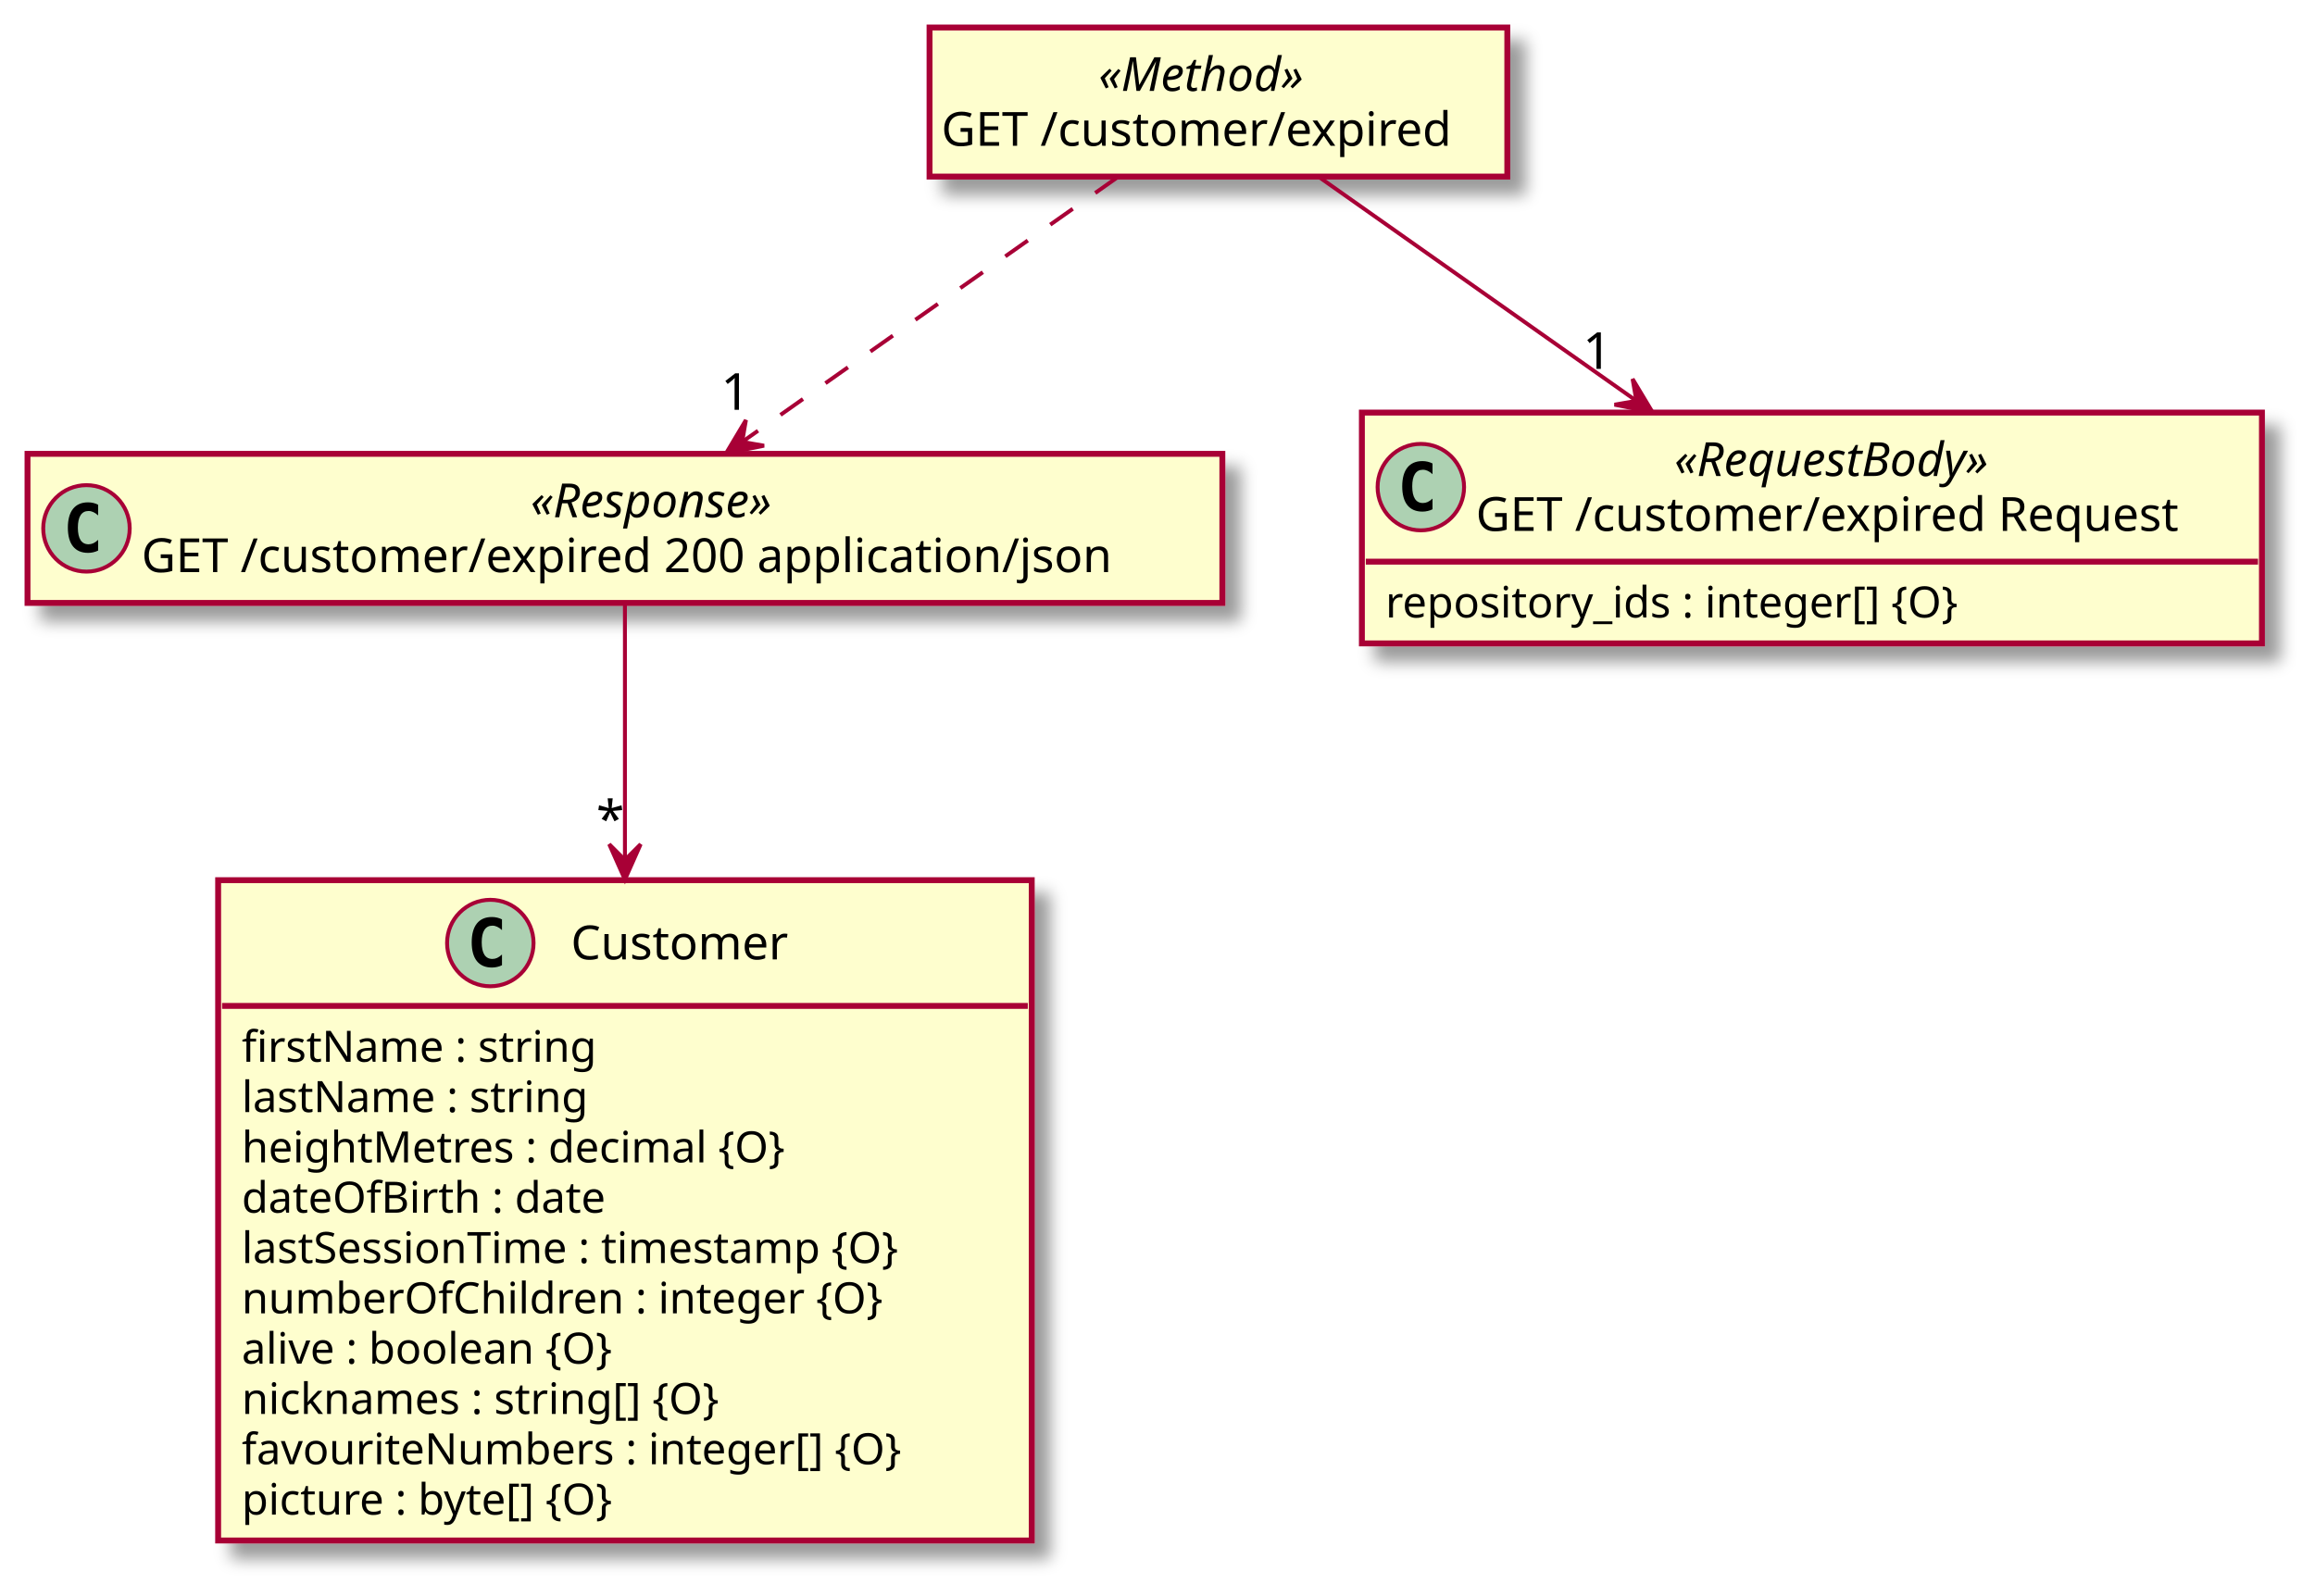
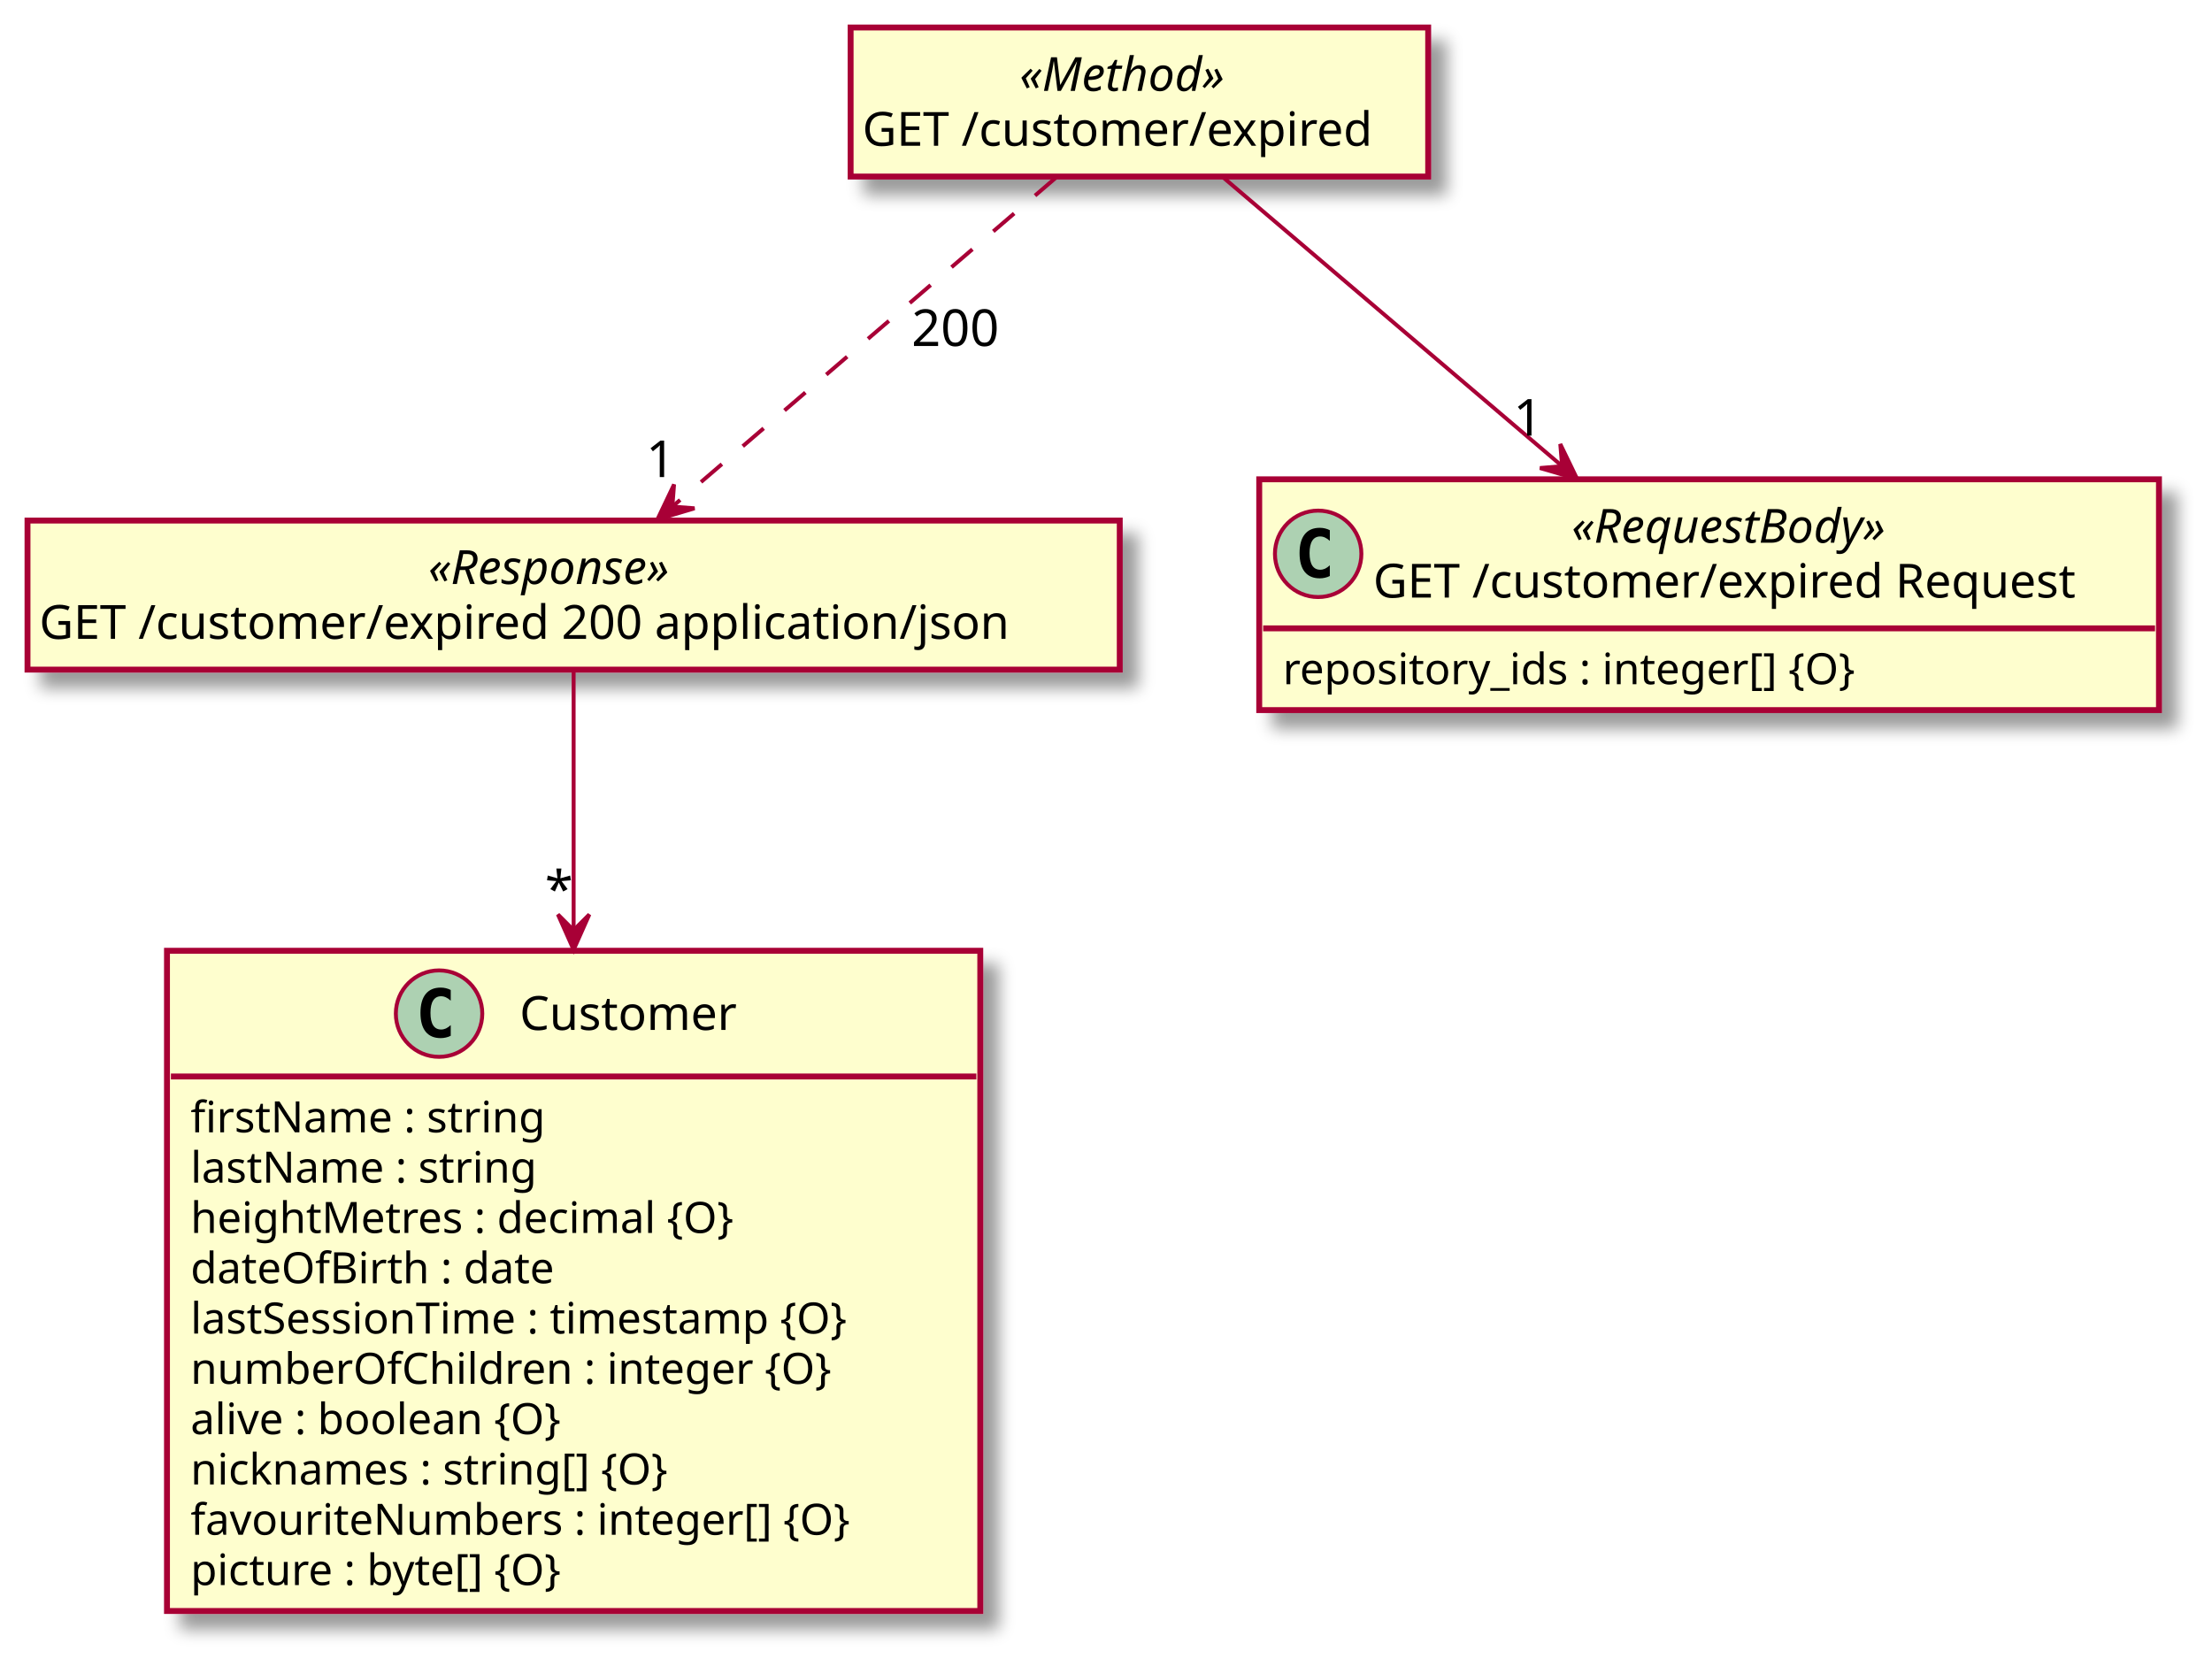
- <svg xmlns="http://www.w3.org/2000/svg" contentScriptType="application/ecmascript" contentStyleType="text/css" height="406px" preserveAspectRatio="none" style="width:589px;height:406px;" version="1.1" viewBox="0 0 589 406" width="589px" zoomAndPan="magnify">
+ <svg xmlns="http://www.w3.org/2000/svg" contentScriptType="application/ecmascript" contentStyleType="text/css" height="424px" preserveAspectRatio="none" style="width:563px;height:424px;" version="1.1" viewBox="0 0 563 424" width="563px" zoomAndPan="magnify">
  <defs>
-     <filter height="300%" id="f1g2scxh5tct0h" width="300%" x="-1" y="-1">
+     <filter height="300%" id="f1wynnz1y9upr1" width="300%" x="-1" y="-1">
      <feGaussianBlur result="blurOut" stdDeviation="2.0" />
      <feColorMatrix in="blurOut" result="blurOut2" type="matrix" values="0 0 0 0 0 0 0 0 0 0 0 0 0 0 0 0 0 0 .4 0" />
      <feOffset dx="4.0" dy="4.0" in="blurOut2" result="blurOut3" />
      <feBlend in="SourceGraphic" in2="blurOut3" mode="normal" />
    </filter>
  </defs>
  <g>
-     <rect codeLine="6" fill="#FEFECE" filter="url(#f1g2scxh5tct0h)" height="168.047" id="Customer" style="stroke:#A80036;stroke-width:1.5;" width="207" x="55.5" y="224" />
-     <ellipse cx="124.75" cy="240" fill="#ADD1B2" rx="11" ry="11" style="stroke:#A80036;stroke-width:1.0;" />
-     <path d="M127.719,245.641 Q127.141,245.938 126.5,246.078 Q125.859,246.234 125.156,246.234 Q122.656,246.234 121.328,244.594 Q120.016,242.938 120.016,239.812 Q120.016,236.688 121.328,235.031 Q122.656,233.375 125.156,233.375 Q125.859,233.375 126.5,233.531 Q127.156,233.688 127.719,233.984 L127.719,236.703 Q127.094,236.125 126.5,235.859 Q125.906,235.578 125.281,235.578 Q123.938,235.578 123.25,236.656 Q122.562,237.719 122.562,239.812 Q122.562,241.906 123.25,242.984 Q123.938,244.047 125.281,244.047 Q125.906,244.047 126.5,243.781 Q127.094,243.5 127.719,242.922 L127.719,245.641 Z " fill="#000000" />
-     <text fill="#000000" font-family="sans-serif" font-size="12" lengthAdjust="spacing" textLength="60" x="145.25" y="244.154">Customer</text>
-     <line style="stroke:#A80036;stroke-width:1.5;" x1="56.5" x2="261.5" y1="256" y2="256" />
-     <text fill="#000000" font-family="sans-serif" font-size="11" lengthAdjust="spacing" textLength="101" x="61.5" y="270.21">firstName : string</text>
-     <text fill="#000000" font-family="sans-serif" font-size="11" lengthAdjust="spacing" textLength="99" x="61.5" y="283.015">lastName : string</text>
-     <text fill="#000000" font-family="sans-serif" font-size="11" lengthAdjust="spacing" textLength="157" x="61.5" y="295.82">heightMetres : decimal {O}</text>
-     <text fill="#000000" font-family="sans-serif" font-size="11" lengthAdjust="spacing" textLength="102" x="61.5" y="308.625">dateOfBirth : date</text>
-     <text fill="#000000" font-family="sans-serif" font-size="11" lengthAdjust="spacing" textLength="195" x="61.5" y="321.429">lastSessionTime : timestamp {O}</text>
-     <text fill="#000000" font-family="sans-serif" font-size="11" lengthAdjust="spacing" textLength="183" x="61.5" y="334.234">numberOfChildren : integer {O}</text>
-     <text fill="#000000" font-family="sans-serif" font-size="11" lengthAdjust="spacing" textLength="110" x="61.5" y="347.039">alive : boolean {O}</text>
-     <text fill="#000000" font-family="sans-serif" font-size="11" lengthAdjust="spacing" textLength="141" x="61.5" y="359.843">nicknames : string[] {O}</text>
-     <text fill="#000000" font-family="sans-serif" font-size="11" lengthAdjust="spacing" textLength="189" x="61.5" y="372.648">favouriteNumbers : integer[] {O}</text>
-     <text fill="#000000" font-family="sans-serif" font-size="11" lengthAdjust="spacing" textLength="110" x="61.5" y="385.453">picture : byte[] {O}</text>
-     <rect codeLine="19" fill="#FEFECE" filter="url(#f1g2scxh5tct0h)" height="37.938" id="GET /customer/expired" style="stroke:#A80036;stroke-width:1.5;" width="147" x="236.5" y="7" />
-     <text fill="#000000" font-family="sans-serif" font-size="12" font-style="italic" lengthAdjust="spacing" textLength="61" x="279.5" y="23.139">«Method»</text>
-     <text fill="#000000" font-family="sans-serif" font-size="12" lengthAdjust="spacing" textLength="141" x="239.5" y="37.107">GET /customer/expired</text>
-     <rect codeLine="22" fill="#FEFECE" filter="url(#f1g2scxh5tct0h)" height="37.938" id="GET /customer/expired 200 application/json" style="stroke:#A80036;stroke-width:1.5;" width="304" x="7" y="115.5" />
-     <ellipse cx="22" cy="134.469" fill="#ADD1B2" rx="11" ry="11" style="stroke:#A80036;stroke-width:1.0;" />
-     <path d="M24.969,140.109 Q24.391,140.406 23.75,140.547 Q23.109,140.703 22.406,140.703 Q19.906,140.703 18.578,139.062 Q17.266,137.406 17.266,134.281 Q17.266,131.156 18.578,129.5 Q19.906,127.844 22.406,127.844 Q23.109,127.844 23.75,128 Q24.406,128.156 24.969,128.453 L24.969,131.172 Q24.344,130.594 23.75,130.328 Q23.156,130.047 22.531,130.047 Q21.188,130.047 20.5,131.125 Q19.812,132.188 19.812,134.281 Q19.812,136.375 20.5,137.453 Q21.188,138.516 22.531,138.516 Q23.156,138.516 23.75,138.25 Q24.344,137.969 24.969,137.391 L24.969,140.109 Z " fill="#000000" />
-     <text fill="#000000" font-family="sans-serif" font-size="12" font-style="italic" lengthAdjust="spacing" textLength="74" x="135" y="131.639">«Response»</text>
-     <text fill="#000000" font-family="sans-serif" font-size="12" lengthAdjust="spacing" textLength="272" x="36" y="145.607">GET /customer/expired 200 application/json</text>
-     <rect codeLine="25" fill="#FEFECE" filter="url(#f1g2scxh5tct0h)" height="58.742" id="GET /customer/expired Request" style="stroke:#A80036;stroke-width:1.5;" width="229" x="346.5" y="105" />
-     <ellipse cx="361.5" cy="123.969" fill="#ADD1B2" rx="11" ry="11" style="stroke:#A80036;stroke-width:1.0;" />
-     <path d="M364.469,129.609 Q363.891,129.906 363.25,130.047 Q362.609,130.203 361.906,130.203 Q359.406,130.203 358.078,128.562 Q356.766,126.906 356.766,123.781 Q356.766,120.656 358.078,119 Q359.406,117.344 361.906,117.344 Q362.609,117.344 363.25,117.5 Q363.906,117.656 364.469,117.953 L364.469,120.672 Q363.844,120.094 363.25,119.828 Q362.656,119.547 362.031,119.547 Q360.688,119.547 360,120.625 Q359.312,121.688 359.312,123.781 Q359.312,125.875 360,126.953 Q360.688,128.016 362.031,128.016 Q362.656,128.016 363.25,127.75 Q363.844,127.469 364.469,126.891 L364.469,129.609 Z " fill="#000000" />
-     <text fill="#000000" font-family="sans-serif" font-size="12" font-style="italic" lengthAdjust="spacing" textLength="96" x="426" y="121.139">«RequestBody»</text>
-     <text fill="#000000" font-family="sans-serif" font-size="12" lengthAdjust="spacing" textLength="197" x="375.5" y="135.107">GET /customer/expired Request</text>
-     <line style="stroke:#A80036;stroke-width:1.5;" x1="347.5" x2="574.5" y1="142.938" y2="142.938" />
-     <text fill="#000000" font-family="sans-serif" font-size="11" lengthAdjust="spacing" textLength="168" x="352.5" y="157.148">repository_ids : integer[] {O}</text>
-     <path codeLine="29" d="M159,153.53 C159,169.43 159,193.85 159,218.57 " fill="none" id="GET /customer/expired 200 application/json-to-Customer" style="stroke:#A80036;stroke-width:1.0;" />
-     <polygon fill="#A80036" points="159,223.85,163,214.85,159,218.85,155,214.85,159,223.85" style="stroke:#A80036;stroke-width:1.0;" />
-     <text fill="#000000" font-family="sans-serif" font-size="13" lengthAdjust="spacing" textLength="7" x="151.699" y="213.044">*</text>
-     <path codeLine="31" d="M284.38,45.07 C258.03,63.66 216.99,92.6 189.1,112.27 " fill="none" id="GET /customer/expired-to-GET /customer/expired 200 application/json" style="stroke:#A80036;stroke-width:1.0;stroke-dasharray:7.0,7.0;" />
-     <polygon fill="#A80036" points="184.74,115.35,194.399,113.425,188.824,112.466,189.784,106.891,184.74,115.35" style="stroke:#A80036;stroke-width:1.0;" />
-     <text fill="#000000" font-family="sans-serif" font-size="13" lengthAdjust="spacing" textLength="8" x="183.398" y="104.285">1</text>
-     <path codeLine="33" d="M335.62,45.07 C357.66,60.61 389.97,83.4 416.27,101.96 " fill="none" id="GET /customer/expired-to-GET /customer/expired Request" style="stroke:#A80036;stroke-width:1.0;" />
-     <polygon fill="#A80036" points="420.44,104.89,415.377,96.442,416.349,102.015,410.777,102.988,420.44,104.89" style="stroke:#A80036;stroke-width:1.0;" />
-     <text fill="#000000" font-family="sans-serif" font-size="13" lengthAdjust="spacing" textLength="8" x="402.692" y="93.882">1</text>
+     <rect codeLine="8" fill="#FEFECE" filter="url(#f1wynnz1y9upr1)" height="168.047" id="Customer" style="stroke:#A80036;stroke-width:1.5;" width="207" x="42.5" y="242" />
+     <ellipse cx="111.75" cy="258" fill="#ADD1B2" rx="11" ry="11" style="stroke:#A80036;stroke-width:1.0;" />
+     <path d="M114.719,263.641 Q114.141,263.938 113.5,264.078 Q112.859,264.234 112.156,264.234 Q109.656,264.234 108.328,262.594 Q107.016,260.938 107.016,257.812 Q107.016,254.688 108.328,253.031 Q109.656,251.375 112.156,251.375 Q112.859,251.375 113.5,251.531 Q114.156,251.688 114.719,251.984 L114.719,254.703 Q114.094,254.125 113.5,253.859 Q112.906,253.578 112.281,253.578 Q110.938,253.578 110.25,254.656 Q109.562,255.719 109.562,257.812 Q109.562,259.906 110.25,260.984 Q110.938,262.047 112.281,262.047 Q112.906,262.047 113.5,261.781 Q114.094,261.5 114.719,260.922 L114.719,263.641 Z " fill="#000000" />
+     <text fill="#000000" font-family="sans-serif" font-size="12" lengthAdjust="spacing" textLength="60" x="132.25" y="262.154">Customer</text>
+     <line style="stroke:#A80036;stroke-width:1.5;" x1="43.5" x2="248.5" y1="274" y2="274" />
+     <text fill="#000000" font-family="sans-serif" font-size="11" lengthAdjust="spacing" textLength="101" x="48.5" y="288.21">firstName : string</text>
+     <text fill="#000000" font-family="sans-serif" font-size="11" lengthAdjust="spacing" textLength="99" x="48.5" y="301.015">lastName : string</text>
+     <text fill="#000000" font-family="sans-serif" font-size="11" lengthAdjust="spacing" textLength="157" x="48.5" y="313.82">heightMetres : decimal {O}</text>
+     <text fill="#000000" font-family="sans-serif" font-size="11" lengthAdjust="spacing" textLength="102" x="48.5" y="326.625">dateOfBirth : date</text>
+     <text fill="#000000" font-family="sans-serif" font-size="11" lengthAdjust="spacing" textLength="195" x="48.5" y="339.429">lastSessionTime : timestamp {O}</text>
+     <text fill="#000000" font-family="sans-serif" font-size="11" lengthAdjust="spacing" textLength="183" x="48.5" y="352.234">numberOfChildren : integer {O}</text>
+     <text fill="#000000" font-family="sans-serif" font-size="11" lengthAdjust="spacing" textLength="110" x="48.5" y="365.039">alive : boolean {O}</text>
+     <text fill="#000000" font-family="sans-serif" font-size="11" lengthAdjust="spacing" textLength="141" x="48.5" y="377.843">nicknames : string[] {O}</text>
+     <text fill="#000000" font-family="sans-serif" font-size="11" lengthAdjust="spacing" textLength="189" x="48.5" y="390.648">favouriteNumbers : integer[] {O}</text>
+     <text fill="#000000" font-family="sans-serif" font-size="11" lengthAdjust="spacing" textLength="110" x="48.5" y="403.453">picture : byte[] {O}</text>
+     <rect codeLine="21" fill="#FEFECE" filter="url(#f1wynnz1y9upr1)" height="37.938" id="GET /customer/expired" style="stroke:#A80036;stroke-width:1.5;" width="147" x="216.5" y="7" />
+     <text fill="#000000" font-family="sans-serif" font-size="12" font-style="italic" lengthAdjust="spacing" textLength="61" x="259.5" y="23.139">«Method»</text>
+     <text fill="#000000" font-family="sans-serif" font-size="12" lengthAdjust="spacing" textLength="141" x="219.5" y="37.107">GET /customer/expired</text>
+     <rect codeLine="24" fill="#FEFECE" filter="url(#f1wynnz1y9upr1)" height="37.938" id="GET /customer/expired 200 application/json" style="stroke:#A80036;stroke-width:1.5;" width="278" x="7" y="132.5" />
+     <text fill="#000000" font-family="sans-serif" font-size="12" font-style="italic" lengthAdjust="spacing" textLength="74" x="109" y="148.639">«Response»</text>
+     <text fill="#000000" font-family="sans-serif" font-size="12" lengthAdjust="spacing" textLength="272" x="10" y="162.607">GET /customer/expired 200 application/json</text>
+     <rect codeLine="27" fill="#FEFECE" filter="url(#f1wynnz1y9upr1)" height="58.742" id="GET /customer/expired Request" style="stroke:#A80036;stroke-width:1.5;" width="229" x="320.5" y="122" />
+     <ellipse cx="335.5" cy="140.969" fill="#ADD1B2" rx="11" ry="11" style="stroke:#A80036;stroke-width:1.0;" />
+     <path d="M338.469,146.609 Q337.891,146.906 337.25,147.047 Q336.609,147.203 335.906,147.203 Q333.406,147.203 332.078,145.562 Q330.766,143.906 330.766,140.781 Q330.766,137.656 332.078,136 Q333.406,134.344 335.906,134.344 Q336.609,134.344 337.25,134.5 Q337.906,134.656 338.469,134.953 L338.469,137.672 Q337.844,137.094 337.25,136.828 Q336.656,136.547 336.031,136.547 Q334.688,136.547 334,137.625 Q333.312,138.688 333.312,140.781 Q333.312,142.875 334,143.953 Q334.688,145.016 336.031,145.016 Q336.656,145.016 337.25,144.75 Q337.844,144.469 338.469,143.891 L338.469,146.609 Z " fill="#000000" />
+     <text fill="#000000" font-family="sans-serif" font-size="12" font-style="italic" lengthAdjust="spacing" textLength="96" x="400" y="138.139">«RequestBody»</text>
+     <text fill="#000000" font-family="sans-serif" font-size="12" lengthAdjust="spacing" textLength="197" x="349.5" y="152.107">GET /customer/expired Request</text>
+     <line style="stroke:#A80036;stroke-width:1.5;" x1="321.5" x2="548.5" y1="159.938" y2="159.938" />
+     <text fill="#000000" font-family="sans-serif" font-size="11" lengthAdjust="spacing" textLength="168" x="326.5" y="174.148">repository_ids : integer[] {O}</text>
+     <path codeLine="31" d="M146,170.63 C146,186.77 146,211.65 146,236.74 " fill="none" id="GET /customer/expired 200 application/json-to-Customer" style="stroke:#A80036;stroke-width:1.0;" />
+     <polygon fill="#A80036" points="146,241.76,150,232.76,146,236.76,142,232.76,146,241.76" style="stroke:#A80036;stroke-width:1.0;" />
+     <text fill="#000000" font-family="sans-serif" font-size="13" lengthAdjust="spacing" textLength="7" x="138.699" y="230.947">*</text>
+     <path codeLine="33" d="M268.75,45.22 C242.8,67.48 198.96,105.08 171.29,128.81 " fill="none" id="GET /customer/expired-to-GET /customer/expired 200 application/json" style="stroke:#A80036;stroke-width:1.0;stroke-dasharray:7.0,7.0;" />
+     <polygon fill="#A80036" points="167.33,132.2,176.767,129.38,171.126,128.946,171.56,123.306,167.33,132.2" style="stroke:#A80036;stroke-width:1.0;" />
+     <text fill="#000000" font-family="sans-serif" font-size="13" lengthAdjust="spacing" textLength="24" x="232" y="88.067">200</text>
+     <text fill="#000000" font-family="sans-serif" font-size="13" lengthAdjust="spacing" textLength="8" x="164.421" y="121.423">1</text>
+     <path codeLine="35" d="M311.4,45.22 C334,64.47 370.08,95.2 397.44,118.51 " fill="none" id="GET /customer/expired-to-GET /customer/expired Request" style="stroke:#A80036;stroke-width:1.0;" />
+     <polygon fill="#A80036" points="401.41,121.89,397.125,113.022,397.594,118.66,391.956,119.129,401.41,121.89" style="stroke:#A80036;stroke-width:1.0;" />
+     <text fill="#000000" font-family="sans-serif" font-size="13" lengthAdjust="spacing" textLength="8" x="385.187" y="110.882">1</text>
  </g>
</svg>
